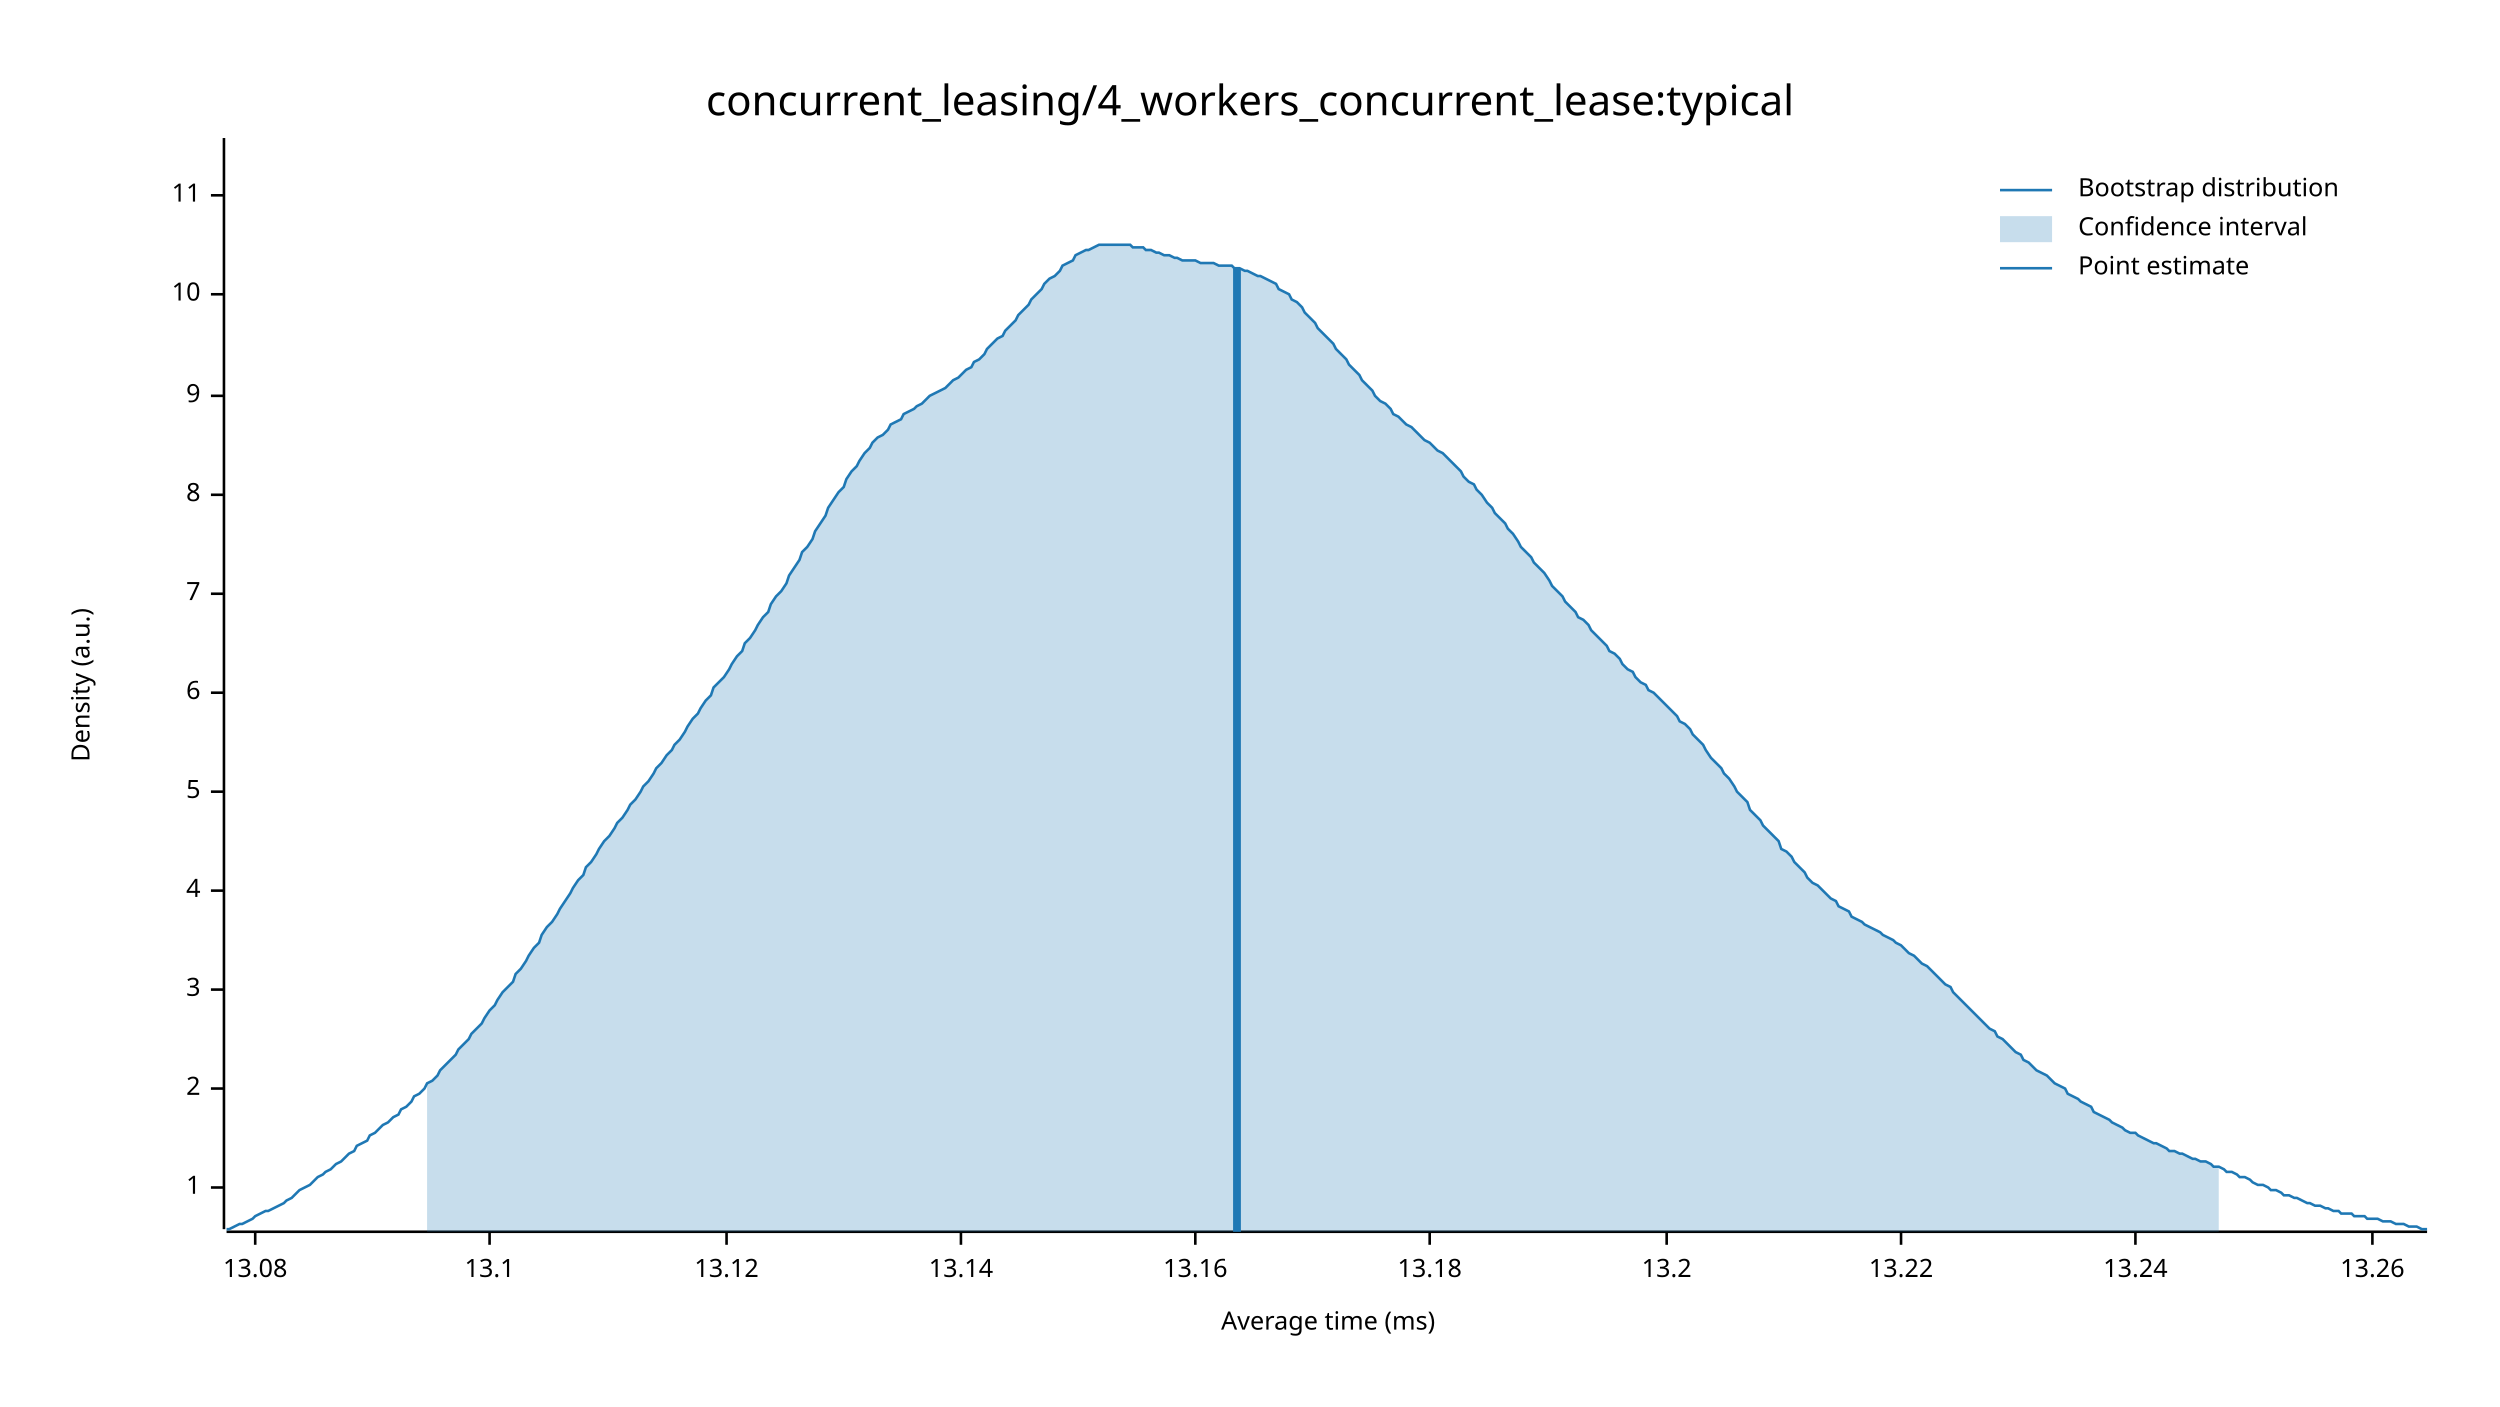
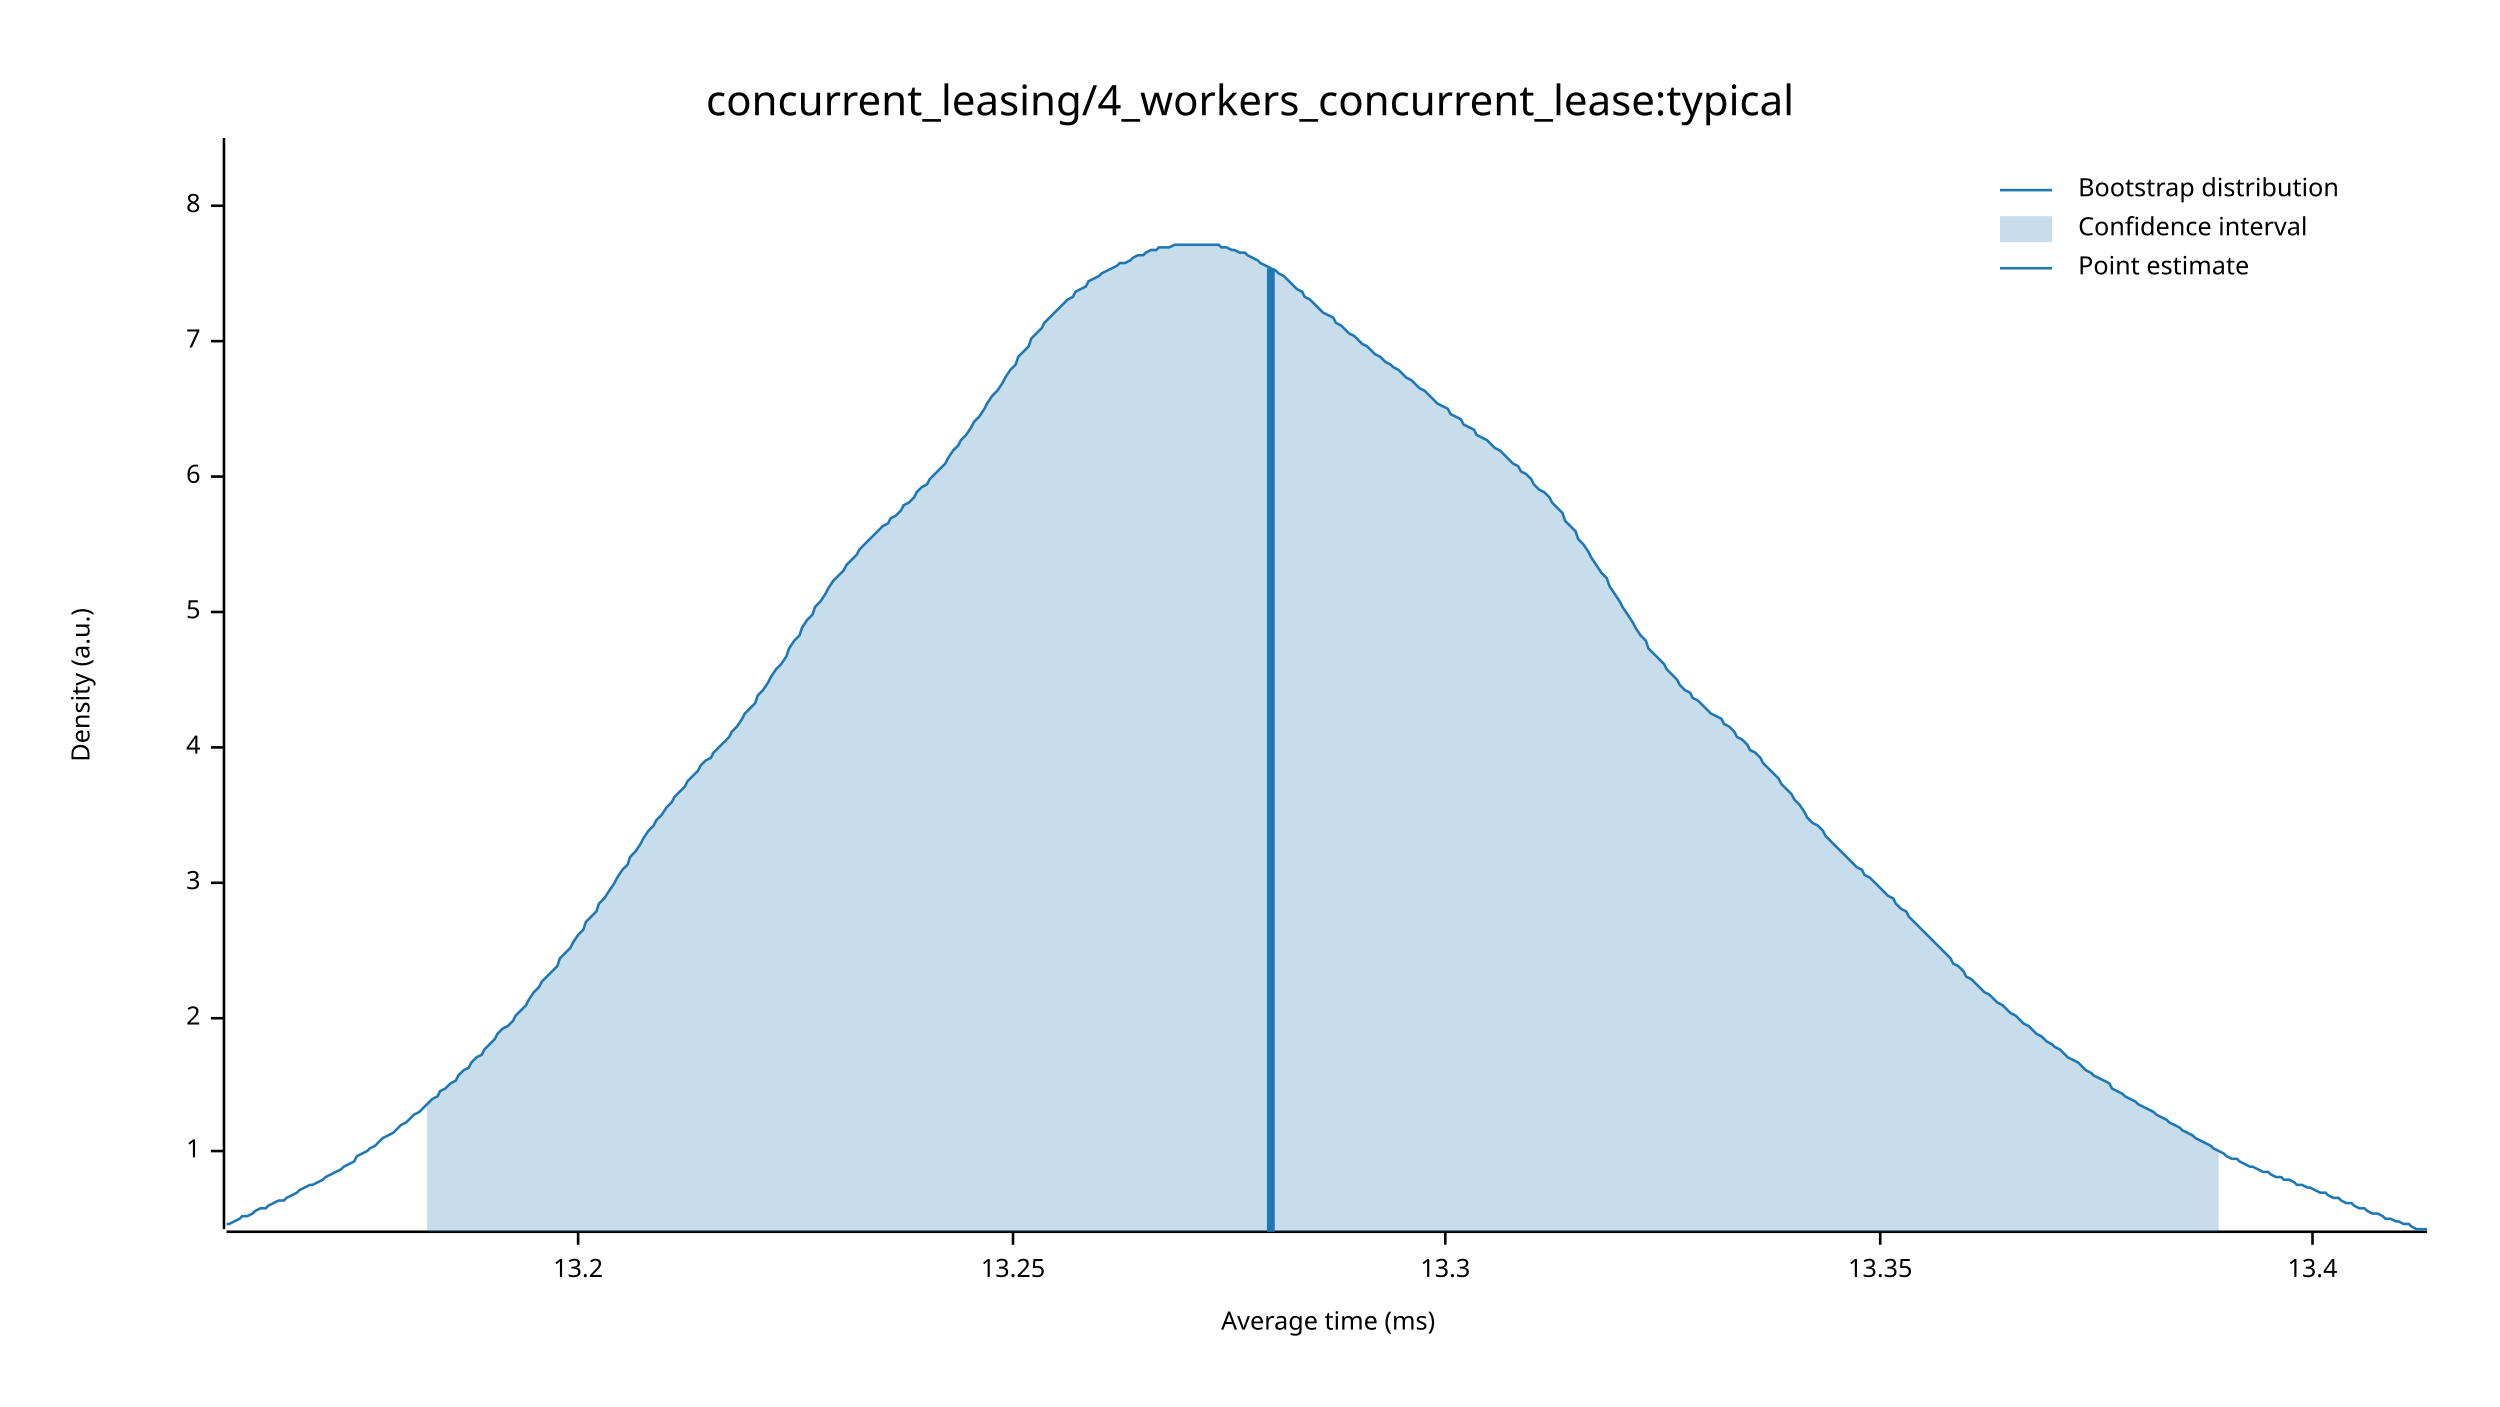
<svg xmlns="http://www.w3.org/2000/svg" width="960" height="540" viewBox="0 0 960 540">
  <text x="480" y="32" dy="0.76em" text-anchor="middle" font-family="sans-serif" font-size="16.129" opacity="1" fill="#000000">
concurrent_leasing/4_workers_concurrent_lease:typical
</text>
  <text x="27" y="263" dy="0.76em" text-anchor="middle" font-family="sans-serif" font-size="9.677" opacity="1" fill="#000000" transform="rotate(270, 27, 263)">
Density (a.u.)
</text>
  <text x="510" y="513" dy="-0.5ex" text-anchor="middle" font-family="sans-serif" font-size="9.677" opacity="1" fill="#000000">
Average time (ms)
</text>
  <polyline fill="none" opacity="1" stroke="#000000" stroke-width="1" points="86,53 86,472 " />
-   <text x="77" y="456" dy="0.5ex" text-anchor="end" font-family="sans-serif" font-size="9.677" opacity="1" fill="#000000">
+   <text x="77" y="442" dy="0.5ex" text-anchor="end" font-family="sans-serif" font-size="9.677" opacity="1" fill="#000000">
1
</text>
-   <polyline fill="none" opacity="1" stroke="#000000" stroke-width="1" points="81,456 86,456 " />
-   <text x="77" y="418" dy="0.5ex" text-anchor="end" font-family="sans-serif" font-size="9.677" opacity="1" fill="#000000">
+   <polyline fill="none" opacity="1" stroke="#000000" stroke-width="1" points="81,442 86,442 " />
+   <text x="77" y="391" dy="0.5ex" text-anchor="end" font-family="sans-serif" font-size="9.677" opacity="1" fill="#000000">
2
</text>
-   <polyline fill="none" opacity="1" stroke="#000000" stroke-width="1" points="81,418 86,418 " />
-   <text x="77" y="380" dy="0.5ex" text-anchor="end" font-family="sans-serif" font-size="9.677" opacity="1" fill="#000000">
+   <polyline fill="none" opacity="1" stroke="#000000" stroke-width="1" points="81,391 86,391 " />
+   <text x="77" y="339" dy="0.5ex" text-anchor="end" font-family="sans-serif" font-size="9.677" opacity="1" fill="#000000">
3
</text>
-   <polyline fill="none" opacity="1" stroke="#000000" stroke-width="1" points="81,380 86,380 " />
-   <text x="77" y="342" dy="0.5ex" text-anchor="end" font-family="sans-serif" font-size="9.677" opacity="1" fill="#000000">
+   <polyline fill="none" opacity="1" stroke="#000000" stroke-width="1" points="81,339 86,339 " />
+   <text x="77" y="287" dy="0.5ex" text-anchor="end" font-family="sans-serif" font-size="9.677" opacity="1" fill="#000000">
4
</text>
-   <polyline fill="none" opacity="1" stroke="#000000" stroke-width="1" points="81,342 86,342 " />
-   <text x="77" y="304" dy="0.5ex" text-anchor="end" font-family="sans-serif" font-size="9.677" opacity="1" fill="#000000">
+   <polyline fill="none" opacity="1" stroke="#000000" stroke-width="1" points="81,287 86,287 " />
+   <text x="77" y="235" dy="0.5ex" text-anchor="end" font-family="sans-serif" font-size="9.677" opacity="1" fill="#000000">
5
</text>
-   <polyline fill="none" opacity="1" stroke="#000000" stroke-width="1" points="81,304 86,304 " />
-   <text x="77" y="266" dy="0.5ex" text-anchor="end" font-family="sans-serif" font-size="9.677" opacity="1" fill="#000000">
+   <polyline fill="none" opacity="1" stroke="#000000" stroke-width="1" points="81,235 86,235 " />
+   <text x="77" y="183" dy="0.5ex" text-anchor="end" font-family="sans-serif" font-size="9.677" opacity="1" fill="#000000">
6
</text>
-   <polyline fill="none" opacity="1" stroke="#000000" stroke-width="1" points="81,266 86,266 " />
-   <text x="77" y="228" dy="0.5ex" text-anchor="end" font-family="sans-serif" font-size="9.677" opacity="1" fill="#000000">
+   <polyline fill="none" opacity="1" stroke="#000000" stroke-width="1" points="81,183 86,183 " />
+   <text x="77" y="131" dy="0.5ex" text-anchor="end" font-family="sans-serif" font-size="9.677" opacity="1" fill="#000000">
7
</text>
-   <polyline fill="none" opacity="1" stroke="#000000" stroke-width="1" points="81,228 86,228 " />
-   <text x="77" y="190" dy="0.5ex" text-anchor="end" font-family="sans-serif" font-size="9.677" opacity="1" fill="#000000">
+   <polyline fill="none" opacity="1" stroke="#000000" stroke-width="1" points="81,131 86,131 " />
+   <text x="77" y="79" dy="0.5ex" text-anchor="end" font-family="sans-serif" font-size="9.677" opacity="1" fill="#000000">
8
</text>
-   <polyline fill="none" opacity="1" stroke="#000000" stroke-width="1" points="81,190 86,190 " />
-   <text x="77" y="152" dy="0.5ex" text-anchor="end" font-family="sans-serif" font-size="9.677" opacity="1" fill="#000000">
- 9
- </text>
-   <polyline fill="none" opacity="1" stroke="#000000" stroke-width="1" points="81,152 86,152 " />
-   <text x="77" y="113" dy="0.5ex" text-anchor="end" font-family="sans-serif" font-size="9.677" opacity="1" fill="#000000">
- 10
- </text>
-   <polyline fill="none" opacity="1" stroke="#000000" stroke-width="1" points="81,113 86,113 " />
-   <text x="77" y="75" dy="0.5ex" text-anchor="end" font-family="sans-serif" font-size="9.677" opacity="1" fill="#000000">
- 11
- </text>
-   <polyline fill="none" opacity="1" stroke="#000000" stroke-width="1" points="81,75 86,75 " />
+   <polyline fill="none" opacity="1" stroke="#000000" stroke-width="1" points="81,79 86,79 " />
  <polyline fill="none" opacity="1" stroke="#000000" stroke-width="1" points="87,473 932,473 " />
-   <text x="98" y="483" dy="0.76em" text-anchor="middle" font-family="sans-serif" font-size="9.677" opacity="1" fill="#000000">
- 13.08
- </text>
-   <polyline fill="none" opacity="1" stroke="#000000" stroke-width="1" points="98,473 98,478 " />
-   <text x="188" y="483" dy="0.76em" text-anchor="middle" font-family="sans-serif" font-size="9.677" opacity="1" fill="#000000">
- 13.1
- </text>
-   <polyline fill="none" opacity="1" stroke="#000000" stroke-width="1" points="188,473 188,478 " />
-   <text x="279" y="483" dy="0.76em" text-anchor="middle" font-family="sans-serif" font-size="9.677" opacity="1" fill="#000000">
- 13.12
- </text>
-   <polyline fill="none" opacity="1" stroke="#000000" stroke-width="1" points="279,473 279,478 " />
-   <text x="369" y="483" dy="0.76em" text-anchor="middle" font-family="sans-serif" font-size="9.677" opacity="1" fill="#000000">
- 13.14
- </text>
-   <polyline fill="none" opacity="1" stroke="#000000" stroke-width="1" points="369,473 369,478 " />
-   <text x="459" y="483" dy="0.76em" text-anchor="middle" font-family="sans-serif" font-size="9.677" opacity="1" fill="#000000">
- 13.16
- </text>
-   <polyline fill="none" opacity="1" stroke="#000000" stroke-width="1" points="459,473 459,478 " />
-   <text x="549" y="483" dy="0.76em" text-anchor="middle" font-family="sans-serif" font-size="9.677" opacity="1" fill="#000000">
- 13.18
- </text>
-   <polyline fill="none" opacity="1" stroke="#000000" stroke-width="1" points="549,473 549,478 " />
-   <text x="640" y="483" dy="0.76em" text-anchor="middle" font-family="sans-serif" font-size="9.677" opacity="1" fill="#000000">
+   <text x="222" y="483" dy="0.76em" text-anchor="middle" font-family="sans-serif" font-size="9.677" opacity="1" fill="#000000">
13.2
</text>
-   <polyline fill="none" opacity="1" stroke="#000000" stroke-width="1" points="640,473 640,478 " />
-   <text x="730" y="483" dy="0.76em" text-anchor="middle" font-family="sans-serif" font-size="9.677" opacity="1" fill="#000000">
- 13.22
+   <polyline fill="none" opacity="1" stroke="#000000" stroke-width="1" points="222,473 222,478 " />
+   <text x="389" y="483" dy="0.76em" text-anchor="middle" font-family="sans-serif" font-size="9.677" opacity="1" fill="#000000">
+ 13.25
</text>
-   <polyline fill="none" opacity="1" stroke="#000000" stroke-width="1" points="730,473 730,478 " />
-   <text x="820" y="483" dy="0.76em" text-anchor="middle" font-family="sans-serif" font-size="9.677" opacity="1" fill="#000000">
- 13.24
+   <polyline fill="none" opacity="1" stroke="#000000" stroke-width="1" points="389,473 389,478 " />
+   <text x="555" y="483" dy="0.76em" text-anchor="middle" font-family="sans-serif" font-size="9.677" opacity="1" fill="#000000">
+ 13.3
</text>
-   <polyline fill="none" opacity="1" stroke="#000000" stroke-width="1" points="820,473 820,478 " />
-   <text x="911" y="483" dy="0.76em" text-anchor="middle" font-family="sans-serif" font-size="9.677" opacity="1" fill="#000000">
- 13.26
+   <polyline fill="none" opacity="1" stroke="#000000" stroke-width="1" points="555,473 555,478 " />
+   <text x="722" y="483" dy="0.76em" text-anchor="middle" font-family="sans-serif" font-size="9.677" opacity="1" fill="#000000">
+ 13.35
</text>
-   <polyline fill="none" opacity="1" stroke="#000000" stroke-width="1" points="911,473 911,478 " />
-   <polyline fill="none" opacity="1" stroke="#1F78B4" stroke-width="1" points="87,472 88,472 90,471 92,470 93,470 95,469 97,468 98,467 100,466 102,465 103,465 105,464 107,463 109,462 110,461 112,460 114,458 115,457 117,456 119,455 120,454 122,452 124,451 125,450 127,449 129,447 131,446 132,445 134,443 136,442 137,440 139,439 141,438 142,436 144,435 146,433 147,432 149,431 151,429 153,428 154,426 156,425 158,423 159,421 161,420 163,418 164,416 166,415 168,413 169,411 171,409 173,407 175,405 176,403 178,401 180,399 181,397 183,395 185,393 186,391 188,388 190,386 191,384 193,381 195,379 197,377 198,374 200,372 202,369 203,367 205,364 207,362 208,359 210,356 212,354 214,351 215,349 217,346 219,343 220,341 222,338 224,336 225,333 227,331 229,328 230,326 232,323 234,321 236,318 237,316 239,314 241,311 242,309 244,307 246,304 247,302 249,300 251,297 252,295 254,293 256,290 258,288 259,286 261,284 263,281 264,279 266,276 268,274 269,272 271,269 273,267 274,264 276,262 278,260 280,257 281,255 283,252 285,250 286,247 288,245 290,242 291,240 293,237 295,235 296,232 298,229 300,227 302,224 303,221 305,218 307,215 308,212 310,210 312,207 313,204 315,201 317,198 318,195 320,192 322,189 324,187 325,184 327,181 329,179 330,177 332,174 334,172 335,170 337,168 339,167 341,165 342,163 344,162 346,161 347,159 349,158 351,157 352,156 354,155 356,153 357,152 359,151 361,150 363,149 364,148 366,146 368,145 369,144 371,142 373,141 374,139 376,138 378,136 379,134 381,132 383,130 385,129 386,127 388,125 390,123 391,121 393,119 395,117 396,115 398,113 400,111 401,109 403,107 405,106 407,104 408,102 410,101 412,100 413,98 415,97 417,96 418,96 420,95 422,94 423,94 425,94 427,94 429,94 430,94 432,94 434,94 435,95 437,95 439,95 440,96 442,96 444,97 445,97 447,98 449,98 451,99 452,99 454,100 456,100 457,100 459,100 461,101 462,101 464,101 466,101 468,102 469,102 471,102 473,102 474,103 476,103 478,104 479,104 481,105 483,106 484,106 486,107 488,108 490,109 491,111 493,112 495,113 496,115 498,116 500,118 501,120 503,122 505,124 506,126 508,128 510,130 512,132 513,134 515,136 517,138 518,140 520,142 522,144 523,146 525,148 527,150 528,152 530,154 532,155 534,157 535,159 537,160 539,162 540,163 542,164 544,166 545,167 547,169 549,170 550,171 552,173 554,174 556,176 557,177 559,179 561,181 562,183 564,185 566,186 567,188 569,190 571,193 573,195 574,197 576,199 578,201 579,203 581,205 583,208 584,210 586,212 588,214 589,216 591,218 593,220 595,223 596,225 598,227 600,229 601,231 603,233 605,235 606,237 608,238 610,240 611,242 613,244 615,246 617,248 618,250 620,251 622,253 623,255 625,257 627,258 628,260 630,262 632,263 633,265 635,266 637,268 639,270 640,271 642,273 644,275 645,277 647,278 649,280 650,282 652,284 654,286 655,288 657,291 659,293 661,295 662,297 664,299 666,302 667,304 669,306 671,308 672,311 674,313 676,315 677,317 679,319 681,321 683,323 684,326 686,327 688,329 689,331 691,333 693,335 694,337 696,339 698,340 700,342 701,343 703,345 705,346 706,348 708,349 710,350 711,352 713,353 715,354 716,355 718,356 720,357 722,358 723,359 725,360 727,361 728,362 730,363 732,365 733,366 735,367 737,369 738,370 740,371 742,373 744,375 745,376 747,378 749,379 750,381 752,383 754,385 755,386 757,388 759,390 760,391 762,393 764,395 766,396 767,398 769,399 771,401 772,402 774,404 776,405 777,407 779,408 781,410 782,411 784,412 786,413 788,415 789,416 791,417 793,418 794,420 796,421 798,422 799,423 801,424 803,425 804,427 806,428 808,429 810,430 811,431 813,432 815,433 816,434 818,435 820,435 821,436 823,437 825,438 827,439 828,439 830,440 832,441 833,442 835,442 837,443 838,443 840,444 842,445 843,445 845,446 847,446 849,447 850,448 852,448 854,449 855,450 857,450 859,451 860,452 862,452 864,453 865,454 867,455 869,455 871,456 872,457 874,457 876,458 877,459 879,459 881,460 882,460 884,461 886,462 887,462 889,463 891,463 893,464 894,464 896,465 898,465 899,466 901,466 903,466 904,467 906,467 908,467 909,468 911,468 913,468 915,469 916,469 918,469 920,470 921,470 923,470 925,471 926,471 928,471 930,472 932,472 " />
-   <polygon opacity="0.25" fill="#1F78B4" points="164,416 166,415 168,413 169,411 171,409 173,407 175,405 176,403 178,401 180,399 181,397 183,395 185,393 186,391 188,388 190,386 191,384 193,381 195,379 197,377 198,374 200,372 202,369 203,367 205,364 207,362 208,359 210,356 212,354 214,351 215,349 217,346 219,343 220,341 222,338 224,336 225,333 227,331 229,328 230,326 232,323 234,321 236,318 237,316 239,314 241,311 242,309 244,307 246,304 247,302 249,300 251,297 252,295 254,293 256,290 258,288 259,286 261,284 263,281 264,279 266,276 268,274 269,272 271,269 273,267 274,264 276,262 278,260 280,257 281,255 283,252 285,250 286,247 288,245 290,242 291,240 293,237 295,235 296,232 298,229 300,227 302,224 303,221 305,218 307,215 308,212 310,210 312,207 313,204 315,201 317,198 318,195 320,192 322,189 324,187 325,184 327,181 329,179 330,177 332,174 334,172 335,170 337,168 339,167 341,165 342,163 344,162 346,161 347,159 349,158 351,157 352,156 354,155 356,153 357,152 359,151 361,150 363,149 364,148 366,146 368,145 369,144 371,142 373,141 374,139 376,138 378,136 379,134 381,132 383,130 385,129 386,127 388,125 390,123 391,121 393,119 395,117 396,115 398,113 400,111 401,109 403,107 405,106 407,104 408,102 410,101 412,100 413,98 415,97 417,96 418,96 420,95 422,94 423,94 425,94 427,94 429,94 430,94 432,94 434,94 435,95 437,95 439,95 440,96 442,96 444,97 445,97 447,98 449,98 451,99 452,99 454,100 456,100 457,100 459,100 461,101 462,101 464,101 466,101 468,102 469,102 471,102 473,102 474,103 476,103 478,104 479,104 481,105 483,106 484,106 486,107 488,108 490,109 491,111 493,112 495,113 496,115 498,116 500,118 501,120 503,122 505,124 506,126 508,128 510,130 512,132 513,134 515,136 517,138 518,140 520,142 522,144 523,146 525,148 527,150 528,152 530,154 532,155 534,157 535,159 537,160 539,162 540,163 542,164 544,166 545,167 547,169 549,170 550,171 552,173 554,174 556,176 557,177 559,179 561,181 562,183 564,185 566,186 567,188 569,190 571,193 573,195 574,197 576,199 578,201 579,203 581,205 583,208 584,210 586,212 588,214 589,216 591,218 593,220 595,223 596,225 598,227 600,229 601,231 603,233 605,235 606,237 608,238 610,240 611,242 613,244 615,246 617,248 618,250 620,251 622,253 623,255 625,257 627,258 628,260 630,262 632,263 633,265 635,266 637,268 639,270 640,271 642,273 644,275 645,277 647,278 649,280 650,282 652,284 654,286 655,288 657,291 659,293 661,295 662,297 664,299 666,302 667,304 669,306 671,308 672,311 674,313 676,315 677,317 679,319 681,321 683,323 684,326 686,327 688,329 689,331 691,333 693,335 694,337 696,339 698,340 700,342 701,343 703,345 705,346 706,348 708,349 710,350 711,352 713,353 715,354 716,355 718,356 720,357 722,358 723,359 725,360 727,361 728,362 730,363 732,365 733,366 735,367 737,369 738,370 740,371 742,373 744,375 745,376 747,378 749,379 750,381 752,383 754,385 755,386 757,388 759,390 760,391 762,393 764,395 766,396 767,398 769,399 771,401 772,402 774,404 776,405 777,407 779,408 781,410 782,411 784,412 786,413 788,415 789,416 791,417 793,418 794,420 796,421 798,422 799,423 801,424 803,425 804,427 806,428 808,429 810,430 811,431 813,432 815,433 816,434 818,435 820,435 821,436 823,437 825,438 827,439 828,439 830,440 832,441 833,442 835,442 837,443 838,443 840,444 842,445 843,445 845,446 847,446 849,447 850,448 852,448 852,473 164,473 " />
-   <polyline fill="none" opacity="1" stroke="#1F78B4" stroke-width="3" points="475,473 475,103 " />
+   <polyline fill="none" opacity="1" stroke="#000000" stroke-width="1" points="722,473 722,478 " />
+   <text x="888" y="483" dy="0.76em" text-anchor="middle" font-family="sans-serif" font-size="9.677" opacity="1" fill="#000000">
+ 13.4
+ </text>
+   <polyline fill="none" opacity="1" stroke="#000000" stroke-width="1" points="888,473 888,478 " />
+   <polyline fill="none" opacity="1" stroke="#1F78B4" stroke-width="1" points="87,470 88,470 90,469 92,468 93,467 95,467 97,466 98,465 100,464 102,464 103,463 105,462 107,461 109,461 110,460 112,459 114,458 115,457 117,456 119,455 120,455 122,454 124,453 125,452 127,451 129,450 131,449 132,448 134,447 136,446 137,444 139,443 141,442 142,441 144,440 146,438 147,437 149,436 151,435 153,433 154,432 156,431 158,429 159,428 161,427 163,425 164,424 166,422 168,421 169,419 171,418 173,416 175,415 176,413 178,411 180,410 181,408 183,406 185,405 186,403 188,401 190,399 191,397 193,395 195,394 197,392 198,390 200,388 202,386 203,384 205,381 207,379 208,377 210,375 212,373 214,371 215,368 217,366 219,364 220,362 222,359 224,357 225,354 227,352 229,350 230,347 232,345 234,342 236,339 237,337 239,334 241,332 242,329 244,327 246,324 247,322 249,319 251,317 252,315 254,313 256,310 258,308 259,306 261,304 263,302 264,300 266,298 268,296 269,294 271,292 273,291 274,289 276,287 278,285 280,283 281,281 283,279 285,276 286,274 288,272 290,270 291,267 293,265 295,262 296,260 298,257 300,255 302,252 303,249 305,246 307,244 308,241 310,238 312,236 313,233 315,231 317,228 318,226 320,223 322,221 324,219 325,217 327,215 329,213 330,211 332,209 334,207 335,206 337,204 339,202 341,201 342,199 344,198 346,196 347,194 349,193 351,191 352,189 354,187 356,186 357,184 359,182 361,180 363,178 364,176 366,173 368,171 369,169 371,167 373,164 374,162 376,160 378,157 379,155 381,152 383,150 385,147 386,145 388,142 390,140 391,137 393,135 395,133 396,130 398,128 400,126 401,124 403,122 405,120 407,118 408,117 410,115 412,114 413,112 415,111 417,110 418,108 420,107 422,106 423,105 425,104 427,103 429,102 430,101 432,101 434,100 435,99 437,98 439,98 440,97 442,96 444,96 445,95 447,95 449,95 451,94 452,94 454,94 456,94 457,94 459,94 461,94 462,94 464,94 466,94 468,94 469,95 471,95 473,96 474,96 476,97 478,97 479,98 481,99 483,100 484,101 486,102 488,103 490,104 491,105 493,106 495,108 496,109 498,111 500,112 501,114 503,115 505,117 506,118 508,120 510,121 512,122 513,124 515,125 517,127 518,128 520,129 522,131 523,132 525,133 527,135 528,136 530,137 532,139 534,140 535,141 537,142 539,144 540,145 542,146 544,148 545,149 547,150 549,152 550,153 552,155 554,156 556,157 557,159 559,160 561,161 562,163 564,164 566,165 567,167 569,168 571,169 573,171 574,172 576,173 578,175 579,176 581,178 583,179 584,181 586,182 588,184 589,186 591,188 593,189 595,191 596,193 598,195 600,197 601,200 603,202 605,204 606,207 608,209 610,212 611,214 613,217 615,220 617,222 618,225 620,228 622,231 623,233 625,236 627,239 628,241 630,244 632,246 633,249 635,251 637,253 639,255 640,257 642,259 644,261 645,263 647,265 649,266 650,268 652,269 654,271 655,272 657,274 659,275 661,276 662,278 664,279 666,281 667,283 669,284 671,286 672,288 674,289 676,291 677,293 679,295 681,297 683,299 684,301 686,303 688,305 689,307 691,309 693,312 694,314 696,316 698,317 700,319 701,321 703,323 705,325 706,326 708,328 710,330 711,331 713,333 715,334 716,336 718,337 720,339 722,341 723,342 725,344 727,345 728,347 730,349 732,350 733,352 735,354 737,356 738,357 740,359 742,361 744,363 745,364 747,366 749,368 750,370 752,371 754,373 755,375 757,376 759,378 760,379 762,381 764,382 766,384 767,385 769,386 771,388 772,389 774,390 776,392 777,393 779,394 781,396 782,397 784,398 786,400 788,401 789,402 791,403 793,405 794,406 796,407 798,408 799,409 801,411 803,412 804,413 806,414 808,415 810,416 811,418 813,419 815,420 816,421 818,422 820,423 821,424 823,425 825,426 827,427 828,428 830,429 832,430 833,431 835,432 837,433 838,434 840,435 842,436 843,437 845,438 847,439 849,440 850,441 852,442 854,443 855,444 857,445 859,445 860,446 862,447 864,448 865,448 867,449 869,450 871,450 872,451 874,452 876,452 877,453 879,453 881,454 882,455 884,455 886,456 887,456 889,457 891,458 893,458 894,459 896,460 898,460 899,461 901,462 903,462 904,463 906,464 908,464 909,465 911,466 913,466 915,467 916,468 918,468 920,469 921,469 923,470 925,470 926,471 928,472 930,472 932,472 " />
+   <polygon opacity="0.25" fill="#1F78B4" points="164,424 166,422 168,421 169,419 171,418 173,416 175,415 176,413 178,411 180,410 181,408 183,406 185,405 186,403 188,401 190,399 191,397 193,395 195,394 197,392 198,390 200,388 202,386 203,384 205,381 207,379 208,377 210,375 212,373 214,371 215,368 217,366 219,364 220,362 222,359 224,357 225,354 227,352 229,350 230,347 232,345 234,342 236,339 237,337 239,334 241,332 242,329 244,327 246,324 247,322 249,319 251,317 252,315 254,313 256,310 258,308 259,306 261,304 263,302 264,300 266,298 268,296 269,294 271,292 273,291 274,289 276,287 278,285 280,283 281,281 283,279 285,276 286,274 288,272 290,270 291,267 293,265 295,262 296,260 298,257 300,255 302,252 303,249 305,246 307,244 308,241 310,238 312,236 313,233 315,231 317,228 318,226 320,223 322,221 324,219 325,217 327,215 329,213 330,211 332,209 334,207 335,206 337,204 339,202 341,201 342,199 344,198 346,196 347,194 349,193 351,191 352,189 354,187 356,186 357,184 359,182 361,180 363,178 364,176 366,173 368,171 369,169 371,167 373,164 374,162 376,160 378,157 379,155 381,152 383,150 385,147 386,145 388,142 390,140 391,137 393,135 395,133 396,130 398,128 400,126 401,124 403,122 405,120 407,118 408,117 410,115 412,114 413,112 415,111 417,110 418,108 420,107 422,106 423,105 425,104 427,103 429,102 430,101 432,101 434,100 435,99 437,98 439,98 440,97 442,96 444,96 445,95 447,95 449,95 451,94 452,94 454,94 456,94 457,94 459,94 461,94 462,94 464,94 466,94 468,94 469,95 471,95 473,96 474,96 476,97 478,97 479,98 481,99 483,100 484,101 486,102 488,103 490,104 491,105 493,106 495,108 496,109 498,111 500,112 501,114 503,115 505,117 506,118 508,120 510,121 512,122 513,124 515,125 517,127 518,128 520,129 522,131 523,132 525,133 527,135 528,136 530,137 532,139 534,140 535,141 537,142 539,144 540,145 542,146 544,148 545,149 547,150 549,152 550,153 552,155 554,156 556,157 557,159 559,160 561,161 562,163 564,164 566,165 567,167 569,168 571,169 573,171 574,172 576,173 578,175 579,176 581,178 583,179 584,181 586,182 588,184 589,186 591,188 593,189 595,191 596,193 598,195 600,197 601,200 603,202 605,204 606,207 608,209 610,212 611,214 613,217 615,220 617,222 618,225 620,228 622,231 623,233 625,236 627,239 628,241 630,244 632,246 633,249 635,251 637,253 639,255 640,257 642,259 644,261 645,263 647,265 649,266 650,268 652,269 654,271 655,272 657,274 659,275 661,276 662,278 664,279 666,281 667,283 669,284 671,286 672,288 674,289 676,291 677,293 679,295 681,297 683,299 684,301 686,303 688,305 689,307 691,309 693,312 694,314 696,316 698,317 700,319 701,321 703,323 705,325 706,326 708,328 710,330 711,331 713,333 715,334 716,336 718,337 720,339 722,341 723,342 725,344 727,345 728,347 730,349 732,350 733,352 735,354 737,356 738,357 740,359 742,361 744,363 745,364 747,366 749,368 750,370 752,371 754,373 755,375 757,376 759,378 760,379 762,381 764,382 766,384 767,385 769,386 771,388 772,389 774,390 776,392 777,393 779,394 781,396 782,397 784,398 786,400 788,401 789,402 791,403 793,405 794,406 796,407 798,408 799,409 801,411 803,412 804,413 806,414 808,415 810,416 811,418 813,419 815,420 816,421 818,422 820,423 821,424 823,425 825,426 827,427 828,428 830,429 832,430 833,431 835,432 837,433 838,434 840,435 842,436 843,437 845,438 847,439 849,440 850,441 852,442 852,473 164,473 " />
+   <polyline fill="none" opacity="1" stroke="#1F78B4" stroke-width="3" points="488,473 488,103 " />
  <text x="798" y="68" dy="0.76em" text-anchor="start" font-family="sans-serif" font-size="9.677" opacity="1" fill="#000000">
Bootstrap distribution
</text>
  <text x="798" y="83" dy="0.76em" text-anchor="start" font-family="sans-serif" font-size="9.677" opacity="1" fill="#000000">
Confidence interval
</text>
  <text x="798" y="98" dy="0.76em" text-anchor="start" font-family="sans-serif" font-size="9.677" opacity="1" fill="#000000">
Point estimate
</text>
  <polyline fill="none" opacity="1" stroke="#1F78B4" stroke-width="1" points="768,73 788,73 " />
  <rect x="768" y="83" width="20" height="10" opacity="0.25" fill="#1F78B4" stroke="none" />
  <polyline fill="none" opacity="1" stroke="#1F78B4" stroke-width="1" points="768,103 788,103 " />
</svg>
